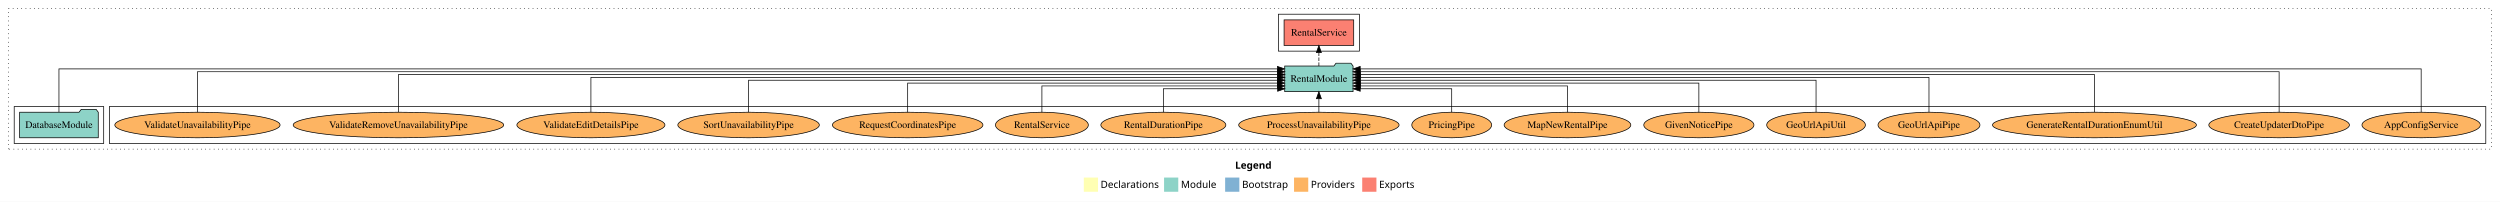
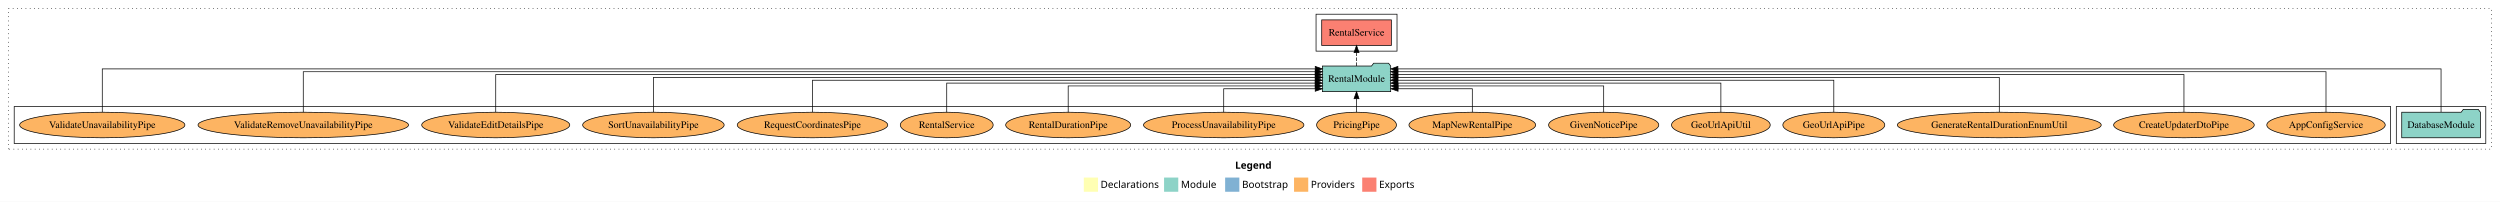
<svg xmlns="http://www.w3.org/2000/svg" width="3520pt" height="284pt" viewBox="0.00 0.00 3520.00 284.00">
  <g id="graph0" class="graph" transform="scale(1 1) rotate(0) translate(4 280)">
    <polygon fill="white" stroke="transparent" points="-4,4 -4,-280 3516,-280 3516,4 -4,4" />
    <text text-anchor="start" x="1735.01" y="-42.4" font-family="sans-serif" font-weight="bold" font-size="14.00">Legend</text>
    <polygon fill="#ffffb3" stroke="transparent" points="1522,-10 1522,-30 1542,-30 1542,-10 1522,-10" />
    <text text-anchor="start" x="1545.63" y="-15.4" font-family="sans-serif" font-size="14.00">  Declarations</text>
    <polygon fill="#8dd3c7" stroke="transparent" points="1635,-10 1635,-30 1655,-30 1655,-10 1635,-10" />
    <text text-anchor="start" x="1658.73" y="-15.4" font-family="sans-serif" font-size="14.00">  Module</text>
    <polygon fill="#80b1d3" stroke="transparent" points="1721,-10 1721,-30 1741,-30 1741,-10 1721,-10" />
    <text text-anchor="start" x="1744.78" y="-15.4" font-family="sans-serif" font-size="14.00">  Bootstrap</text>
    <polygon fill="#fdb462" stroke="transparent" points="1818,-10 1818,-30 1838,-30 1838,-10 1818,-10" />
    <text text-anchor="start" x="1841.67" y="-15.4" font-family="sans-serif" font-size="14.00">  Providers</text>
    <polygon fill="#fb8072" stroke="transparent" points="1914,-10 1914,-30 1934,-30 1934,-10 1914,-10" />
    <text text-anchor="start" x="1937.73" y="-15.4" font-family="sans-serif" font-size="14.00">  Exports</text>
    <g id="clust1" class="cluster">
      <polygon fill="none" stroke="black" stroke-dasharray="1,5" points="8,-70 8,-268 3504,-268 3504,-70 8,-70" />
    </g>
-     <g id="clust6" class="cluster">
-       <polygon fill="none" stroke="black" points="150,-78 150,-130 3496,-130 3496,-78 150,-78" />
+     <g id="clust3" class="cluster">
+       <polygon fill="none" stroke="black" points="3370,-78 3370,-130 3496,-130 3496,-78 3370,-78" />
    </g>
    <g id="clust4" class="cluster">
-       <polygon fill="none" stroke="black" points="1796,-208 1796,-260 1910,-260 1910,-208 1796,-208" />
+       <polygon fill="none" stroke="black" points="1849,-208 1849,-260 1963,-260 1963,-208 1849,-208" />
    </g>
-     <g id="clust3" class="cluster">
-       <polygon fill="none" stroke="black" points="16,-78 16,-130 142,-130 142,-78 16,-78" />
+     <g id="clust6" class="cluster">
+       <polygon fill="none" stroke="black" points="16,-78 16,-130 3362,-130 3362,-78 16,-78" />
    </g>
    <g id="node1" class="node">
-       <polygon fill="#8dd3c7" stroke="black" points="134.35,-122 131.35,-126 110.35,-126 107.35,-122 23.65,-122 23.65,-86 134.35,-86 134.35,-122" />
-       <text text-anchor="middle" x="79" y="-99.8" font-family="Times,serif" font-size="14.00">DatabaseModule</text>
+       <polygon fill="#8dd3c7" stroke="black" points="3488.35,-122 3485.35,-126 3464.35,-126 3461.35,-122 3377.65,-122 3377.65,-86 3488.35,-86 3488.35,-122" />
+       <text text-anchor="middle" x="3433" y="-99.8" font-family="Times,serif" font-size="14.00">DatabaseModule</text>
    </g>
    <g id="node2" class="node">
-       <polygon fill="#8dd3c7" stroke="black" points="1901.1,-187 1898.1,-191 1877.1,-191 1874.1,-187 1804.9,-187 1804.9,-151 1901.1,-151 1901.1,-187" />
-       <text text-anchor="middle" x="1853" y="-164.8" font-family="Times,serif" font-size="14.00">RentalModule</text>
+       <polygon fill="#8dd3c7" stroke="black" points="1954.1,-187 1951.1,-191 1930.1,-191 1927.1,-187 1857.9,-187 1857.9,-151 1954.1,-151 1954.1,-187" />
+       <text text-anchor="middle" x="1906" y="-164.8" font-family="Times,serif" font-size="14.00">RentalModule</text>
    </g>
    <g id="edge1" class="edge">
-       <path fill="none" stroke="black" d="M79,-122.32C79,-145.66 79,-183 79,-183 79,-183 1794.63,-183 1794.63,-183" />
-       <polygon fill="black" stroke="black" points="1794.63,-186.5 1804.63,-183 1794.63,-179.5 1794.63,-186.5" />
+       <path fill="none" stroke="black" d="M3433,-122.32C3433,-145.66 3433,-183 3433,-183 3433,-183 1964.22,-183 1964.22,-183" />
+       <polygon fill="black" stroke="black" points="1964.22,-179.5 1954.22,-183 1964.22,-186.5 1964.22,-179.5" />
    </g>
    <g id="node3" class="node">
-       <polygon fill="#fb8072" stroke="black" points="1902.02,-252 1803.98,-252 1803.98,-216 1902.02,-216 1902.02,-252" />
-       <text text-anchor="middle" x="1853" y="-229.8" font-family="Times,serif" font-size="14.00">RentalService </text>
+       <polygon fill="#fb8072" stroke="black" points="1955.02,-252 1856.98,-252 1856.98,-216 1955.02,-216 1955.02,-252" />
+       <text text-anchor="middle" x="1906" y="-229.8" font-family="Times,serif" font-size="14.00">RentalService </text>
    </g>
    <g id="edge2" class="edge">
-       <path fill="none" stroke="black" stroke-dasharray="5,2" d="M1853,-187.11C1853,-187.11 1853,-205.99 1853,-205.99" />
-       <polygon fill="black" stroke="black" points="1849.5,-205.99 1853,-215.99 1856.5,-205.99 1849.5,-205.99" />
+       <path fill="none" stroke="black" stroke-dasharray="5,2" d="M1906,-187.11C1906,-187.11 1906,-205.99 1906,-205.99" />
+       <polygon fill="black" stroke="black" points="1902.5,-205.99 1906,-215.99 1909.5,-205.99 1902.5,-205.99" />
    </g>
    <g id="node4" class="node">
-       <ellipse fill="#fdb462" stroke="black" cx="3405" cy="-104" rx="83.39" ry="18" />
-       <text text-anchor="middle" x="3405" y="-99.8" font-family="Times,serif" font-size="14.00">AppConfigService</text>
+       <ellipse fill="#fdb462" stroke="black" cx="3271" cy="-104" rx="83.39" ry="18" />
+       <text text-anchor="middle" x="3271" y="-99.8" font-family="Times,serif" font-size="14.00">AppConfigService</text>
    </g>
    <g id="edge3" class="edge">
-       <path fill="none" stroke="black" d="M3405,-122.32C3405,-145.66 3405,-183 3405,-183 3405,-183 1911.15,-183 1911.15,-183" />
-       <polygon fill="black" stroke="black" points="1911.15,-179.5 1901.15,-183 1911.15,-186.5 1911.15,-179.5" />
+       <path fill="none" stroke="black" d="M3271,-122.16C3271,-144.35 3271,-179 3271,-179 3271,-179 1964.18,-179 1964.18,-179" />
+       <polygon fill="black" stroke="black" points="1964.18,-175.5 1954.18,-179 1964.18,-182.5 1964.18,-175.5" />
    </g>
    <g id="node5" class="node">
-       <ellipse fill="#fdb462" stroke="black" cx="3205" cy="-104" rx="98.97" ry="18" />
-       <text text-anchor="middle" x="3205" y="-99.8" font-family="Times,serif" font-size="14.00">CreateUpdaterDtoPipe</text>
+       <ellipse fill="#fdb462" stroke="black" cx="3071" cy="-104" rx="98.97" ry="18" />
+       <text text-anchor="middle" x="3071" y="-99.8" font-family="Times,serif" font-size="14.00">CreateUpdaterDtoPipe</text>
    </g>
    <g id="edge4" class="edge">
-       <path fill="none" stroke="black" d="M3205,-122.16C3205,-144.35 3205,-179 3205,-179 3205,-179 1911.12,-179 1911.12,-179" />
-       <polygon fill="black" stroke="black" points="1911.12,-175.5 1901.12,-179 1911.12,-182.5 1911.12,-175.5" />
+       <path fill="none" stroke="black" d="M3071,-122.28C3071,-143.32 3071,-175 3071,-175 3071,-175 1964.21,-175 1964.21,-175" />
+       <polygon fill="black" stroke="black" points="1964.21,-171.5 1954.21,-175 1964.21,-178.5 1964.21,-171.5" />
    </g>
    <g id="node6" class="node">
-       <ellipse fill="#fdb462" stroke="black" cx="2945" cy="-104" rx="143.52" ry="18" />
-       <text text-anchor="middle" x="2945" y="-99.8" font-family="Times,serif" font-size="14.00">GenerateRentalDurationEnumUtil</text>
+       <ellipse fill="#fdb462" stroke="black" cx="2811" cy="-104" rx="143.52" ry="18" />
+       <text text-anchor="middle" x="2811" y="-99.8" font-family="Times,serif" font-size="14.00">GenerateRentalDurationEnumUtil</text>
    </g>
    <g id="edge5" class="edge">
-       <path fill="none" stroke="black" d="M2945,-122.28C2945,-143.32 2945,-175 2945,-175 2945,-175 1911.33,-175 1911.33,-175" />
-       <polygon fill="black" stroke="black" points="1911.33,-171.5 1901.33,-175 1911.33,-178.5 1911.33,-171.5" />
+       <path fill="none" stroke="black" d="M2811,-122.31C2811,-142.15 2811,-171 2811,-171 2811,-171 1964.34,-171 1964.34,-171" />
+       <polygon fill="black" stroke="black" points="1964.34,-167.5 1954.34,-171 1964.34,-174.5 1964.34,-167.5" />
    </g>
    <g id="node7" class="node">
-       <ellipse fill="#fdb462" stroke="black" cx="2712" cy="-104" rx="71.79" ry="18" />
-       <text text-anchor="middle" x="2712" y="-99.8" font-family="Times,serif" font-size="14.00">GeoUrlApiPipe</text>
+       <ellipse fill="#fdb462" stroke="black" cx="2578" cy="-104" rx="71.79" ry="18" />
+       <text text-anchor="middle" x="2578" y="-99.8" font-family="Times,serif" font-size="14.00">GeoUrlApiPipe</text>
    </g>
    <g id="edge6" class="edge">
-       <path fill="none" stroke="black" d="M2712,-122.31C2712,-142.15 2712,-171 2712,-171 2712,-171 1911.33,-171 1911.33,-171" />
-       <polygon fill="black" stroke="black" points="1911.33,-167.5 1901.33,-171 1911.33,-174.5 1911.33,-167.5" />
+       <path fill="none" stroke="black" d="M2578,-122.22C2578,-140.83 2578,-167 2578,-167 2578,-167 1964.06,-167 1964.06,-167" />
+       <polygon fill="black" stroke="black" points="1964.06,-163.5 1954.06,-167 1964.06,-170.5 1964.06,-163.5" />
    </g>
    <g id="node8" class="node">
-       <ellipse fill="#fdb462" stroke="black" cx="2553" cy="-104" rx="69.5" ry="18" />
-       <text text-anchor="middle" x="2553" y="-99.8" font-family="Times,serif" font-size="14.00">GeoUrlApiUtil</text>
+       <ellipse fill="#fdb462" stroke="black" cx="2419" cy="-104" rx="69.5" ry="18" />
+       <text text-anchor="middle" x="2419" y="-99.8" font-family="Times,serif" font-size="14.00">GeoUrlApiUtil</text>
    </g>
    <g id="edge7" class="edge">
-       <path fill="none" stroke="black" d="M2553,-122.22C2553,-140.83 2553,-167 2553,-167 2553,-167 1911.11,-167 1911.11,-167" />
-       <polygon fill="black" stroke="black" points="1911.11,-163.5 1901.11,-167 1911.11,-170.5 1911.11,-163.5" />
+       <path fill="none" stroke="black" d="M2419,-122.02C2419,-139.37 2419,-163 2419,-163 2419,-163 1964.26,-163 1964.26,-163" />
+       <polygon fill="black" stroke="black" points="1964.26,-159.5 1954.26,-163 1964.26,-166.5 1964.26,-159.5" />
    </g>
    <g id="node9" class="node">
-       <ellipse fill="#fdb462" stroke="black" cx="2388" cy="-104" rx="77.59" ry="18" />
-       <text text-anchor="middle" x="2388" y="-99.8" font-family="Times,serif" font-size="14.00">GivenNoticePipe</text>
+       <ellipse fill="#fdb462" stroke="black" cx="2254" cy="-104" rx="77.59" ry="18" />
+       <text text-anchor="middle" x="2254" y="-99.8" font-family="Times,serif" font-size="14.00">GivenNoticePipe</text>
    </g>
    <g id="edge8" class="edge">
-       <path fill="none" stroke="black" d="M2388,-122.02C2388,-139.37 2388,-163 2388,-163 2388,-163 1911.42,-163 1911.42,-163" />
-       <polygon fill="black" stroke="black" points="1911.42,-159.5 1901.42,-163 1911.42,-166.5 1911.42,-159.5" />
+       <path fill="none" stroke="black" d="M2254,-122.01C2254,-138.05 2254,-159 2254,-159 2254,-159 1964.39,-159 1964.39,-159" />
+       <polygon fill="black" stroke="black" points="1964.39,-155.5 1954.39,-159 1964.39,-162.5 1964.39,-155.5" />
    </g>
    <g id="node10" class="node">
-       <ellipse fill="#fdb462" stroke="black" cx="2203" cy="-104" rx="89.18" ry="18" />
-       <text text-anchor="middle" x="2203" y="-99.8" font-family="Times,serif" font-size="14.00">MapNewRentalPipe</text>
+       <ellipse fill="#fdb462" stroke="black" cx="2069" cy="-104" rx="89.18" ry="18" />
+       <text text-anchor="middle" x="2069" y="-99.8" font-family="Times,serif" font-size="14.00">MapNewRentalPipe</text>
    </g>
    <g id="edge9" class="edge">
-       <path fill="none" stroke="black" d="M2203,-122.01C2203,-138.05 2203,-159 2203,-159 2203,-159 1911.3,-159 1911.3,-159" />
-       <polygon fill="black" stroke="black" points="1911.3,-155.5 1901.3,-159 1911.3,-162.5 1911.3,-155.5" />
+       <path fill="none" stroke="black" d="M2069,-122.12C2069,-136.78 2069,-155 2069,-155 2069,-155 1964.46,-155 1964.46,-155" />
+       <polygon fill="black" stroke="black" points="1964.46,-151.5 1954.46,-155 1964.46,-158.5 1964.46,-151.5" />
    </g>
    <g id="node11" class="node">
-       <ellipse fill="#fdb462" stroke="black" cx="2040" cy="-104" rx="56.2" ry="18" />
-       <text text-anchor="middle" x="2040" y="-99.8" font-family="Times,serif" font-size="14.00">PricingPipe</text>
+       <ellipse fill="#fdb462" stroke="black" cx="1906" cy="-104" rx="56.2" ry="18" />
+       <text text-anchor="middle" x="1906" y="-99.8" font-family="Times,serif" font-size="14.00">PricingPipe</text>
    </g>
    <g id="edge10" class="edge">
-       <path fill="none" stroke="black" d="M2040,-122.12C2040,-136.78 2040,-155 2040,-155 2040,-155 1911.16,-155 1911.16,-155" />
-       <polygon fill="black" stroke="black" points="1911.16,-151.5 1901.16,-155 1911.16,-158.5 1911.16,-151.5" />
+       <path fill="none" stroke="black" d="M1906,-122.11C1906,-122.11 1906,-140.99 1906,-140.99" />
+       <polygon fill="black" stroke="black" points="1902.5,-140.99 1906,-150.99 1909.5,-140.99 1902.5,-140.99" />
    </g>
    <g id="node12" class="node">
-       <ellipse fill="#fdb462" stroke="black" cx="1853" cy="-104" rx="112.89" ry="18" />
-       <text text-anchor="middle" x="1853" y="-99.8" font-family="Times,serif" font-size="14.00">ProcessUnavailabilityPipe</text>
+       <ellipse fill="#fdb462" stroke="black" cx="1719" cy="-104" rx="112.89" ry="18" />
+       <text text-anchor="middle" x="1719" y="-99.8" font-family="Times,serif" font-size="14.00">ProcessUnavailabilityPipe</text>
    </g>
    <g id="edge11" class="edge">
-       <path fill="none" stroke="black" d="M1853,-122.11C1853,-122.11 1853,-140.99 1853,-140.99" />
-       <polygon fill="black" stroke="black" points="1849.5,-140.99 1853,-150.99 1856.5,-140.99 1849.5,-140.99" />
+       <path fill="none" stroke="black" d="M1719,-122.12C1719,-136.78 1719,-155 1719,-155 1719,-155 1847.84,-155 1847.84,-155" />
+       <polygon fill="black" stroke="black" points="1847.84,-158.5 1857.84,-155 1847.84,-151.5 1847.84,-158.5" />
    </g>
    <g id="node13" class="node">
-       <ellipse fill="#fdb462" stroke="black" cx="1634" cy="-104" rx="87.98" ry="18" />
-       <text text-anchor="middle" x="1634" y="-99.8" font-family="Times,serif" font-size="14.00">RentalDurationPipe</text>
+       <ellipse fill="#fdb462" stroke="black" cx="1500" cy="-104" rx="87.98" ry="18" />
+       <text text-anchor="middle" x="1500" y="-99.8" font-family="Times,serif" font-size="14.00">RentalDurationPipe</text>
    </g>
    <g id="edge12" class="edge">
-       <path fill="none" stroke="black" d="M1634,-122.12C1634,-136.78 1634,-155 1634,-155 1634,-155 1794.94,-155 1794.94,-155" />
-       <polygon fill="black" stroke="black" points="1794.94,-158.5 1804.94,-155 1794.94,-151.5 1794.94,-158.5" />
+       <path fill="none" stroke="black" d="M1500,-122.01C1500,-138.05 1500,-159 1500,-159 1500,-159 1847.83,-159 1847.83,-159" />
+       <polygon fill="black" stroke="black" points="1847.83,-162.5 1857.83,-159 1847.83,-155.5 1847.83,-162.5" />
    </g>
    <g id="node14" class="node">
-       <ellipse fill="#fdb462" stroke="black" cx="1463" cy="-104" rx="65.4" ry="18" />
-       <text text-anchor="middle" x="1463" y="-99.8" font-family="Times,serif" font-size="14.00">RentalService</text>
+       <ellipse fill="#fdb462" stroke="black" cx="1329" cy="-104" rx="65.4" ry="18" />
+       <text text-anchor="middle" x="1329" y="-99.8" font-family="Times,serif" font-size="14.00">RentalService</text>
    </g>
    <g id="edge13" class="edge">
-       <path fill="none" stroke="black" d="M1463,-122.01C1463,-138.05 1463,-159 1463,-159 1463,-159 1794.79,-159 1794.79,-159" />
-       <polygon fill="black" stroke="black" points="1794.79,-162.5 1804.79,-159 1794.79,-155.5 1794.79,-162.5" />
+       <path fill="none" stroke="black" d="M1329,-122.02C1329,-139.37 1329,-163 1329,-163 1329,-163 1847.8,-163 1847.8,-163" />
+       <polygon fill="black" stroke="black" points="1847.8,-166.5 1857.8,-163 1847.8,-159.5 1847.8,-166.5" />
    </g>
    <g id="node15" class="node">
-       <ellipse fill="#fdb462" stroke="black" cx="1274" cy="-104" rx="105.96" ry="18" />
-       <text text-anchor="middle" x="1274" y="-99.8" font-family="Times,serif" font-size="14.00">RequestCoordinatesPipe</text>
+       <ellipse fill="#fdb462" stroke="black" cx="1140" cy="-104" rx="105.96" ry="18" />
+       <text text-anchor="middle" x="1140" y="-99.8" font-family="Times,serif" font-size="14.00">RequestCoordinatesPipe</text>
    </g>
    <g id="edge14" class="edge">
-       <path fill="none" stroke="black" d="M1274,-122.02C1274,-139.37 1274,-163 1274,-163 1274,-163 1794.63,-163 1794.63,-163" />
-       <polygon fill="black" stroke="black" points="1794.63,-166.5 1804.63,-163 1794.63,-159.5 1794.63,-166.5" />
+       <path fill="none" stroke="black" d="M1140,-122.22C1140,-140.83 1140,-167 1140,-167 1140,-167 1847.79,-167 1847.79,-167" />
+       <polygon fill="black" stroke="black" points="1847.79,-170.5 1857.79,-167 1847.79,-163.5 1847.79,-170.5" />
    </g>
    <g id="node16" class="node">
-       <ellipse fill="#fdb462" stroke="black" cx="1050" cy="-104" rx="99.59" ry="18" />
-       <text text-anchor="middle" x="1050" y="-99.8" font-family="Times,serif" font-size="14.00">SortUnavailabilityPipe</text>
+       <ellipse fill="#fdb462" stroke="black" cx="916" cy="-104" rx="99.59" ry="18" />
+       <text text-anchor="middle" x="916" y="-99.8" font-family="Times,serif" font-size="14.00">SortUnavailabilityPipe</text>
    </g>
    <g id="edge15" class="edge">
-       <path fill="none" stroke="black" d="M1050,-122.22C1050,-140.83 1050,-167 1050,-167 1050,-167 1794.88,-167 1794.88,-167" />
-       <polygon fill="black" stroke="black" points="1794.88,-170.5 1804.88,-167 1794.88,-163.5 1794.88,-170.5" />
+       <path fill="none" stroke="black" d="M916,-122.31C916,-142.15 916,-171 916,-171 916,-171 1847.92,-171 1847.92,-171" />
+       <polygon fill="black" stroke="black" points="1847.92,-174.5 1857.92,-171 1847.92,-167.5 1847.92,-174.5" />
    </g>
    <g id="node17" class="node">
-       <ellipse fill="#fdb462" stroke="black" cx="828" cy="-104" rx="104.22" ry="18" />
-       <text text-anchor="middle" x="828" y="-99.8" font-family="Times,serif" font-size="14.00">ValidateEditDetailsPipe</text>
+       <ellipse fill="#fdb462" stroke="black" cx="694" cy="-104" rx="104.22" ry="18" />
+       <text text-anchor="middle" x="694" y="-99.8" font-family="Times,serif" font-size="14.00">ValidateEditDetailsPipe</text>
    </g>
    <g id="edge16" class="edge">
-       <path fill="none" stroke="black" d="M828,-122.31C828,-142.15 828,-171 828,-171 828,-171 1794.94,-171 1794.94,-171" />
-       <polygon fill="black" stroke="black" points="1794.94,-174.5 1804.94,-171 1794.94,-167.5 1794.94,-174.5" />
+       <path fill="none" stroke="black" d="M694,-122.28C694,-143.32 694,-175 694,-175 694,-175 1847.74,-175 1847.74,-175" />
+       <polygon fill="black" stroke="black" points="1847.74,-178.5 1857.74,-175 1847.74,-171.5 1847.74,-178.5" />
    </g>
    <g id="node18" class="node">
-       <ellipse fill="#fdb462" stroke="black" cx="557" cy="-104" rx="148.19" ry="18" />
-       <text text-anchor="middle" x="557" y="-99.8" font-family="Times,serif" font-size="14.00">ValidateRemoveUnavailabilityPipe</text>
+       <ellipse fill="#fdb462" stroke="black" cx="423" cy="-104" rx="148.19" ry="18" />
+       <text text-anchor="middle" x="423" y="-99.8" font-family="Times,serif" font-size="14.00">ValidateRemoveUnavailabilityPipe</text>
    </g>
    <g id="edge17" class="edge">
-       <path fill="none" stroke="black" d="M557,-122.28C557,-143.32 557,-175 557,-175 557,-175 1794.95,-175 1794.95,-175" />
-       <polygon fill="black" stroke="black" points="1794.95,-178.5 1804.95,-175 1794.95,-171.5 1794.95,-178.5" />
+       <path fill="none" stroke="black" d="M423,-122.16C423,-144.35 423,-179 423,-179 423,-179 1847.92,-179 1847.92,-179" />
+       <polygon fill="black" stroke="black" points="1847.92,-182.5 1857.92,-179 1847.92,-175.5 1847.92,-182.5" />
    </g>
    <g id="node19" class="node">
-       <ellipse fill="#fdb462" stroke="black" cx="274" cy="-104" rx="116.32" ry="18" />
-       <text text-anchor="middle" x="274" y="-99.8" font-family="Times,serif" font-size="14.00">ValidateUnavailabilityPipe</text>
+       <ellipse fill="#fdb462" stroke="black" cx="140" cy="-104" rx="116.32" ry="18" />
+       <text text-anchor="middle" x="140" y="-99.8" font-family="Times,serif" font-size="14.00">ValidateUnavailabilityPipe</text>
    </g>
    <g id="edge18" class="edge">
-       <path fill="none" stroke="black" d="M274,-122.16C274,-144.35 274,-179 274,-179 274,-179 1794.88,-179 1794.88,-179" />
-       <polygon fill="black" stroke="black" points="1794.88,-182.5 1804.88,-179 1794.88,-175.5 1794.88,-182.5" />
+       <path fill="none" stroke="black" d="M140,-122.32C140,-145.66 140,-183 140,-183 140,-183 1847.85,-183 1847.85,-183" />
+       <polygon fill="black" stroke="black" points="1847.85,-186.5 1857.85,-183 1847.85,-179.5 1847.85,-186.5" />
    </g>
  </g>
</svg>
